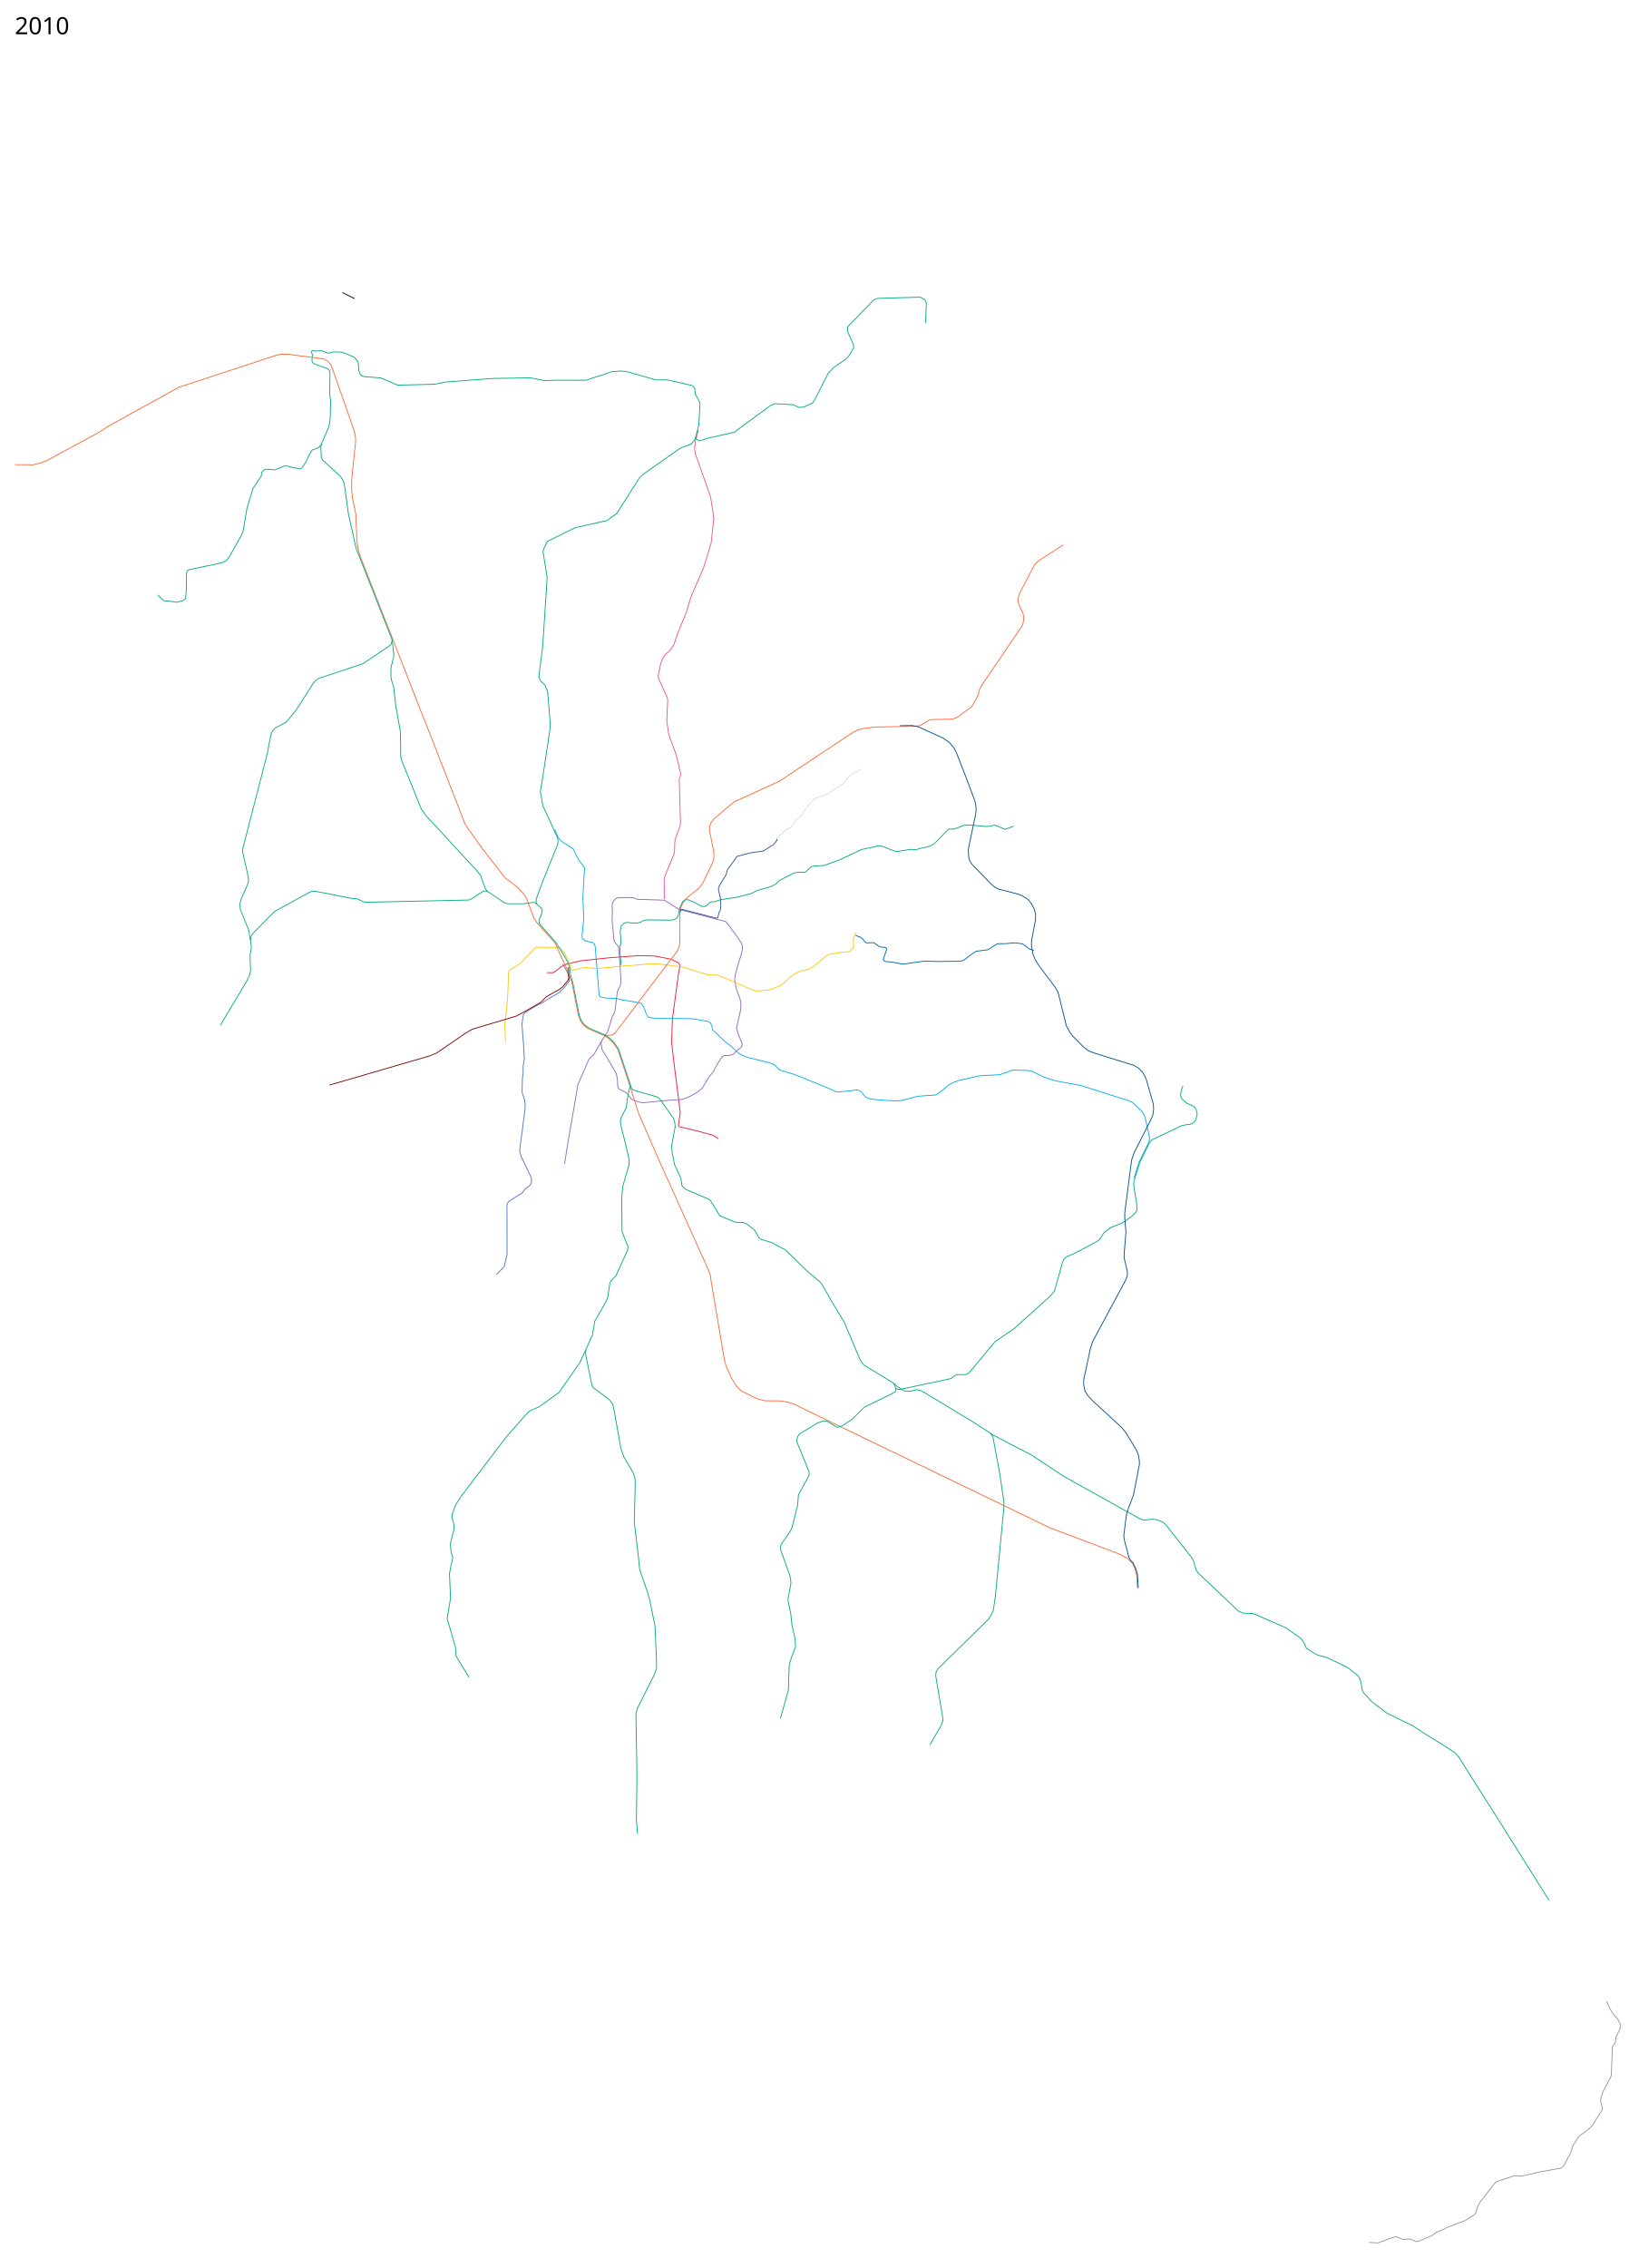
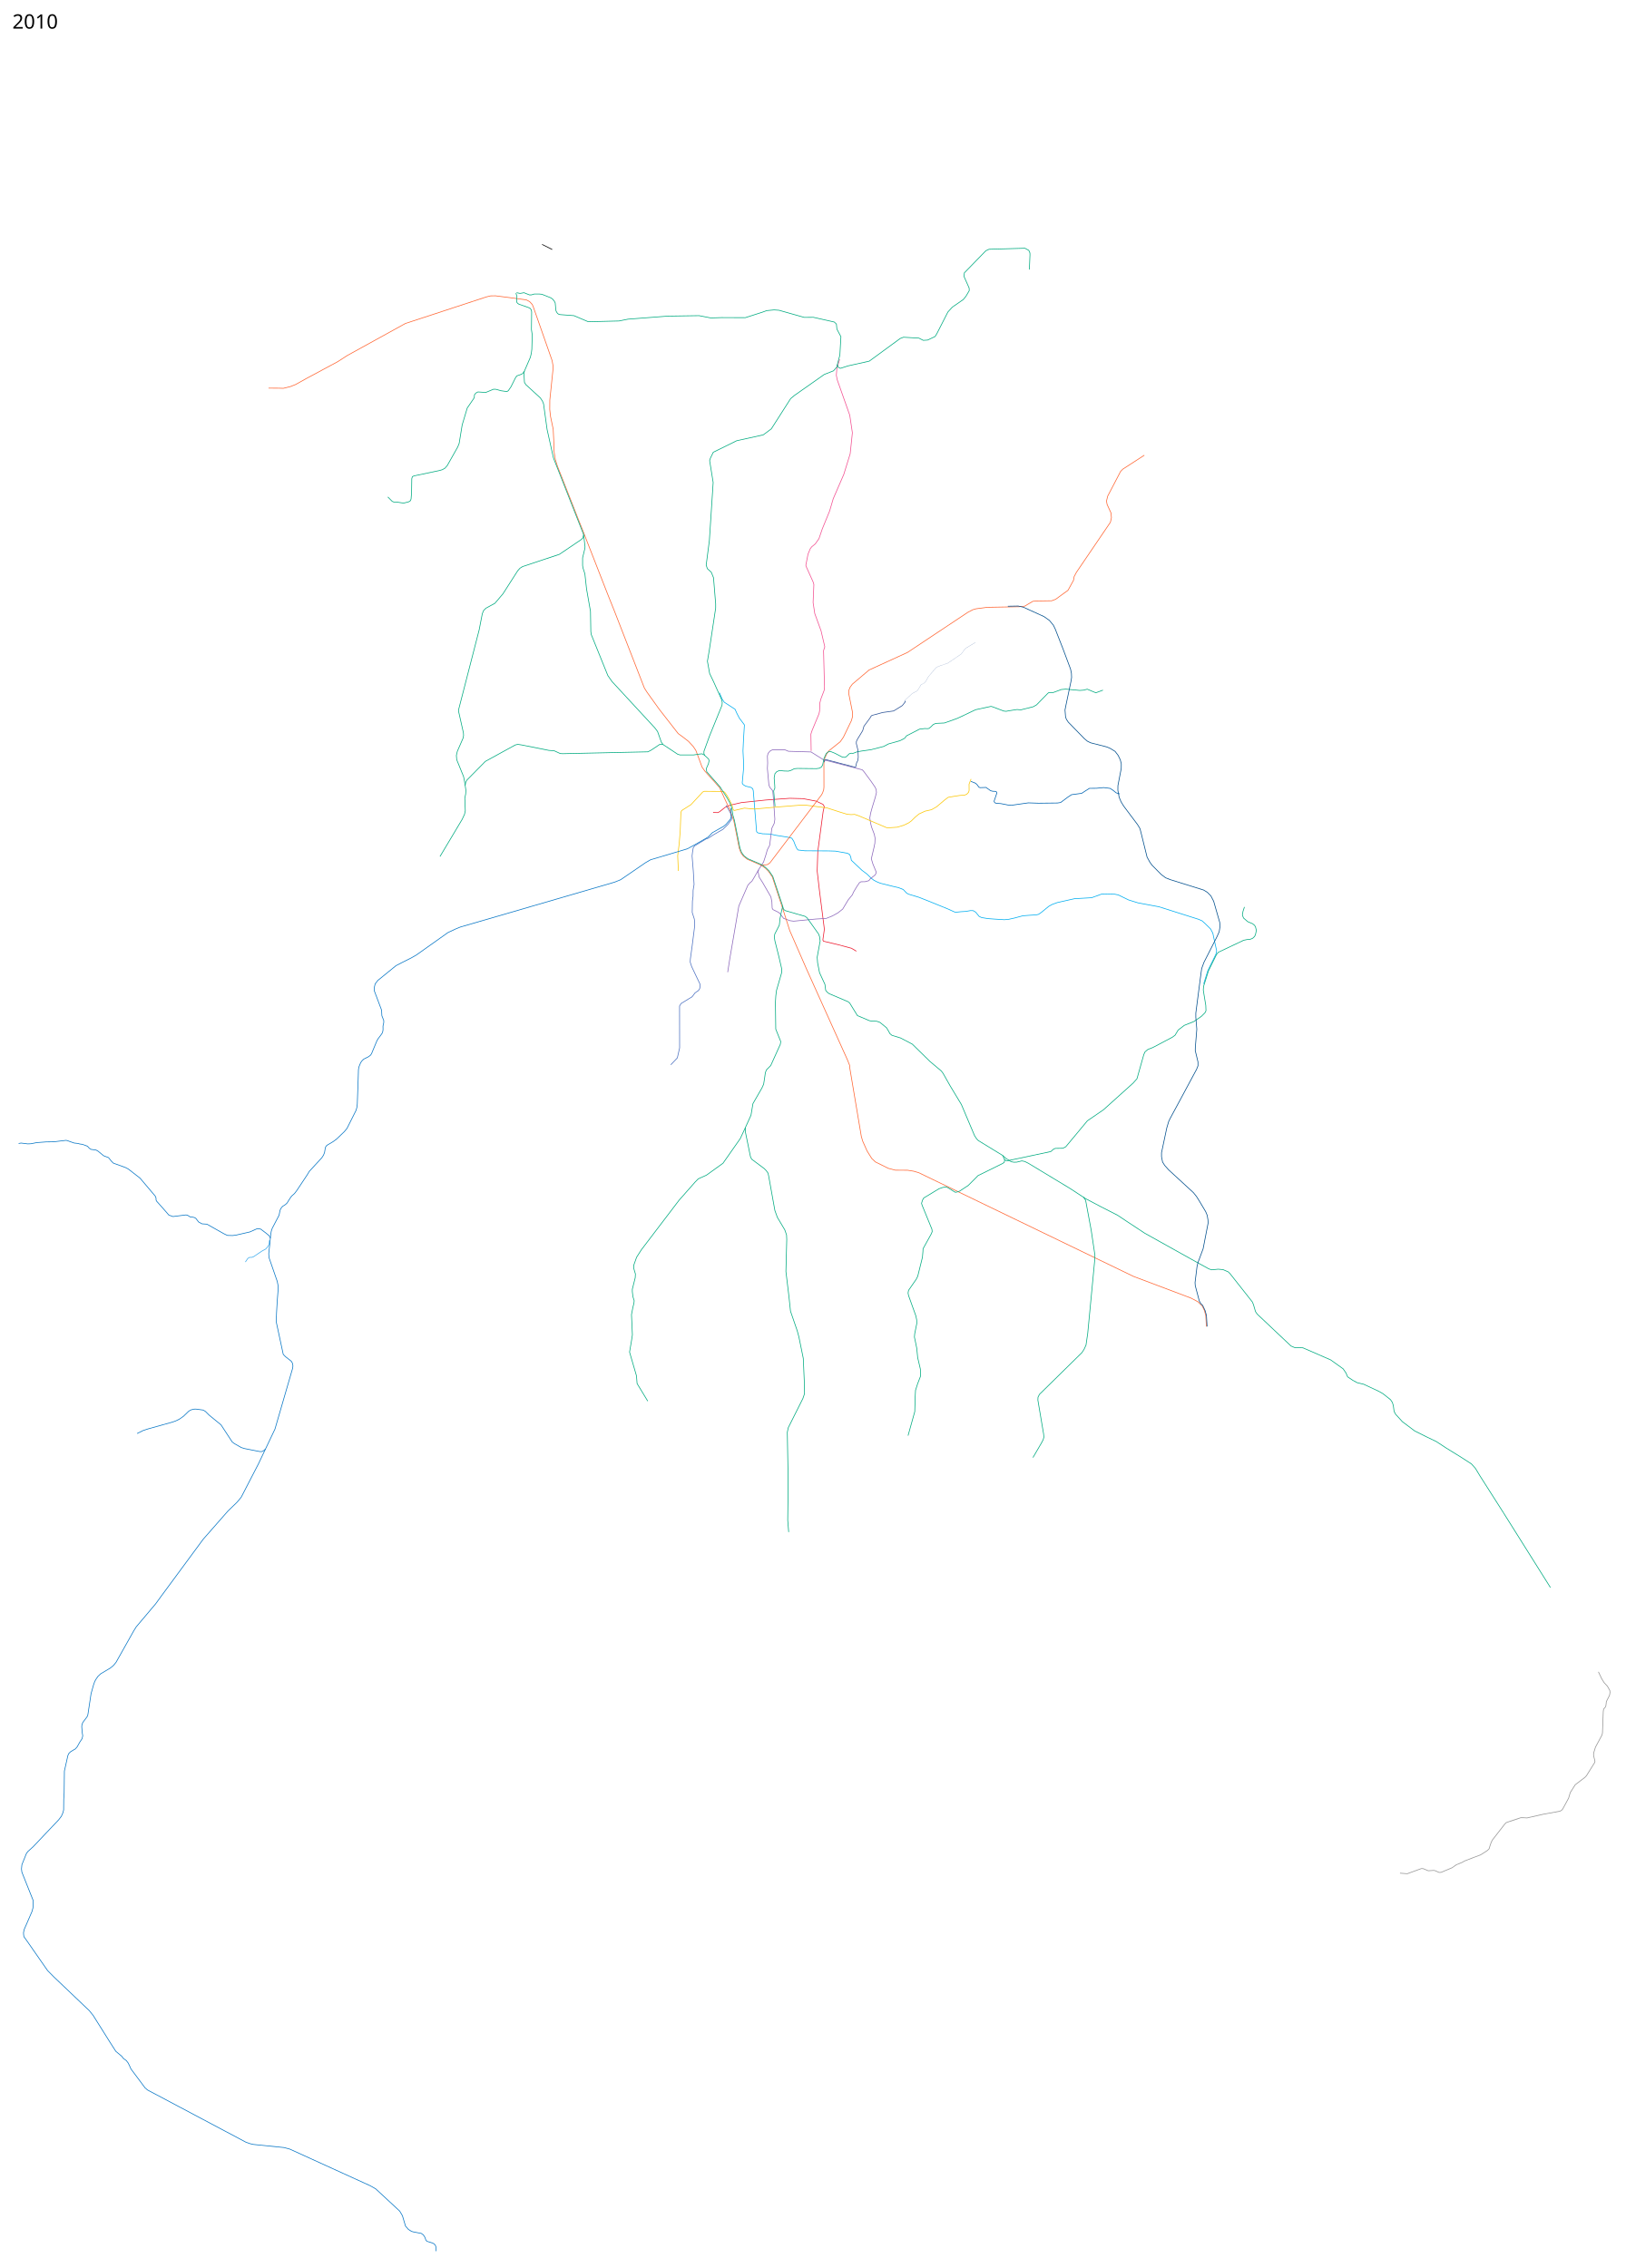
- <svg xmlns="http://www.w3.org/2000/svg" viewBox="0 -1600 9900 13700" width="9900" height="13700">
+ <svg xmlns="http://www.w3.org/2000/svg" viewBox="-1850 -1600 11750 16400" width="11750" height="16400">
  <path d="M4014.5 3830l-2-121.5 8.5-26 30.5-73.5 20-48.5 4-21 1.5-55 8-31 23.5-62 2.5-24.5-1-36-6-226 9-28-27-115.5-45.5-125-12-79.5 5.5-130.5-5-17.5-49.5-110-3.5-11.5 15.706-80.332 15.984-38.794 10.82-14.338 25.344-20.793 27.12-38.268 23.561-69.475L4148 2095l26-88.5 76.5-176.5 46-148.5 16-152-19-127-90.5-256-6.5-32.5 3.5-47 20-69" fill="none" stroke="#f25091" stroke-width="5" stroke-linejoin="round" />
  <path d="M3305.5 4275l34.5 1 12.5-6.5 39-31 34.5-15.5 84.5-19.5 176-18.5 173-12.5 96.5 2.5 94.5 18 49 23 10 16-8.5 37-38.5 287.5-4.5 142.5 16.5 142 26.5 207.5 9 71-11 77.5 4.5 9 104 24.5 98.5 26.5 35.17 21.218" fill="none" stroke="#ed192e" stroke-width="5" stroke-linejoin="round" />
  <path d="M3351 3409l20 46.5 15.5 22.5 77.5 50.5 13.5 30 18.5 35.5 24 31.5 12 16.5-6.5 101.5-4 86 4.5 88.5.5 32-10.5 112.5 6 10.5 18.5 11.5 38 9 13.5 9.5 4 15 14 172.5 10 123 8 8.5 34.5 7 55 2 44 9.5 80 12.5 33 8 14.5 23 11 29 12 25 8 8.5 49 5.5 170.5 1 50.5 1.5 87 15.5 16.5 9.5 7.5 19.5 4 21.5 76.5 72.5 35.5 26.5 31.5 30.5 17 13.5 21 11.5 29 12 91 22.5 39.5 9 34 13.5 24.5 26 13.5 7.5 76 23 71 28 134 54.5 53.5 24 11.5 1 33.5-3.5 34-2 35.5-6 19 .5 17.5 10.5 25.5 31 18 8.5 46 7.5 47 3.5 71.5 4.5 31.5-3 40.5-9 61.5-16.5 47-3.5 49-3 17.5-4 19.5-13.5 54.5-44.5 25.5-14 36-13 124.5-28 123.5-7 76-27.5 90.5 2 26 5 75 36.5 67.5 21 152.5 28.5 286 90.5 25 11 19.5 17.5 42 41 16.5 31 8.5 41 19 86-4.75 23.75L6882 5419.5l-29.75 95.25" fill="none" stroke="#00adef" stroke-width="5" stroke-linejoin="round" />
  <path d="M4011.5 3836l91 57.5 281.5 73 11 12 52.5 71 29 42.5 8 17 2 22.5-9 36-22 72-11.5 42-5.5 33 6 39.5 7 27.5 19.5 51.5 5.5 28-1.5 36-6 30-19.5 83 11.5 38 23.5 57-2 12-7 11-33.5 26.5-10 13.5-27.5 7.5-30 .5-11.5 7.5-19.5 29-23.5 39.5-7 17.5-31 38-39.5 66-34 27-39.5 22-45.5 18.5-74.5 4.5-84.5 8-76.5 7.5-26-3.5-46.5-16.5-28-37-14-9.5-35-17-6-10.5-2-46-7-35.5-60-104-25.5-40-6.5-35 3-18 36-55.5 16.5-51 10.5-37 17-32.5 15.5-123 17.5-36 4.5-29-10.5-153.5-4.5-49.5-5-9.5-15-16.5-8-18-11-120.5 2-40-2-49.5 5-20 14-16.5 17-9h91l25 10.5 166.5 5" fill="none" stroke="#8c68bb" stroke-width="5" stroke-linejoin="round" />
  <path d="M3633.5 4690l-27 48-21 35-13 10-15.5 18-65.5 150.5-28.5 167-36 209-16 102.5" fill="none" stroke="#8c68bb" stroke-width="5" stroke-linejoin="round" />
  <path d="M3054.5 4697.5l-5-108.5 10.5-85.5 7.5-90.5 5.5-140 5.5-12 67-42.5 85.5-92 11-4.5 137.5 1 10 6 15 21 15 26 21.5 43.5 10.5 37 8 4 72.5-17 47 5 28.5 1.5 154-14 164-13h56l147.5 19 96.5 31 49 15 28.5 2.5 26-1.5 29.5 10 200.5 85.5 11.5 1.5 66.5-4.5 47.5-14.5 35-17 19.5-14 28.5-28 27-22.5 43.5-20 46.5-10.5 36-20.5 58-49 26.5-20 47.5-8 36.5-5.5 36.5-3 14.5-6.5 12.5-13.5 4-13.5-.5-45 14.5-37.5" fill="none" stroke="#fbc707" stroke-width="5" stroke-linejoin="round" />
  <path d="M5169 4050l34.5 14 13.5 13.5 9 13.5 9 4.5 43.5-1.5 33 23.5 15 4 21.5 1 6 3.5 3 8.5-19 56-.5 7 6.5 8 8 3 34.5 2.5 56 11 22.5.5 119.5-17 74 2.5 136.5-1.5 23-3.5 49.5-37 29-19.5 74-10 25-16.5 31-19.5 51-.5 52-5 47 6 23.5 16 19.5 16 26.5 8" fill="none" stroke="#0063b1" stroke-width="5" stroke-linejoin="round" />
  <path d="M3400 4223.5l13.5 23.5 17.5 32.5 8.5 27.5-1 19-27 36.5-34.5 34-69 40-38 25-15.5 5-82 49.5-10.5 14-5.5 34-3 25 9 111.5 5.5 95-7 42.5-.5 43.5-4.5 34-1.5 82.5 15 47 3 22v27.5l-18.5 146-13 95-1 21.5 10.5 32.5 59.5 125 2 17-3.5 17.5-8 12.5-26.5 19-19.5 26.5-80.5 49.5-11 18 .5 303-16.5 72-47.5 50" fill="none" stroke="#4f73c2" stroke-width="5" stroke-linejoin="round" />
  <path d="M91.5 1206.5l77.5.5 29.5 1 50.5-12.5 38-15 77-43L592 1015l69-44.5L1081 739l587-192.5 29.5-7 34.5-.5 105.5 13.5 118 16L1979 581l19.5 21 9 22.5 134 382.5 6.5 36.5v28l-23 222-.5 67 5.5 50 19.5 93.5 4 81 2.5 82.5 8.5 53.5 15.25 49.25 155.25 395 39 98.25 168.107 430.188 49.497 123.744 217.082 557.907 19.799 31.113 87.681 122.33 137.179 176.069 30.405 21.92 43.84 33.941 33.942 36.77 19.092 28.284 14.142 37.477 31.113 84.145 19.799 28.285 107.127 119.5 32.88 72.833 39.244 84.145 30.035 81.282 39.476 199.287 11.974 32.84 17.086 24.69 30.341 23.573 94.783 40.518 32.363 21.184 24.961 24.786 27.363 39.866 73.986 224.915 51.973 163.342 122.506 280.544 295.57 656.195 14.85 37.477 2.121 23.334 82.732 491.44 9.9 33.94 31.819 71.419L4452.5 6777l26.5 25 92.5 46 51.5 13.5 88.5.5 44 7 36 10.5 1554 750.5 415 156.5 49 26 31.5 29.5 16.5 34 10 37.5 4.5 79" fill="none" stroke="#f63" stroke-width="5" stroke-linejoin="round" />
  <path d="M3440.75 4241.5l-11.25-30.75-22-39.75-33.5-52.5-18-28.5-96.5-109.5-3.5-22 15.5-35 5-22.5-3.5-12.5-32.5-30-15-7.5-16.5 1.5-44.5 6.5h-98l-17-5-105.5-70-12.5-17-27.5-77.5-20-26.5-309.5-335-30-43-120-297-3-20.5-2.5-147-28.5-162-12-109-13.5-42.5-3-17.5V2434l16.5-68.5 1-12-10-87.5-216.437-549.841-2.475-7.778-45.255-202.586-25.456-184.909-7.778-19.799-15.203-23.334-106.066-97.227-9.192-16.264-3.536-64.7 2.829-15.203 43.487-100.763 7.071-30.052 3.536-28.284 2.828-103.945-5.657-38.537 1.414-127.28-2.828-15.202-7.425-10.253-14.142-6.718-68.236-24.041-8.485-6.01-5.657-6.718-2.121-9.9 2.828-32.173-7.424-24.749" fill="none" stroke="#00aa7f" stroke-width="5" stroke-linejoin="round" />
  <path d="M3648.624 4654.341l29.626.508 22.451-3.89 16.263-12.374 371.585-489.671 8.485-15.203 8.132-23.688 1.768-18.738-.354-170.06 5.304-36.062 15.202-34.295 17.678-23.688 79.903-63.64 22.981-32.88 57.63-119.5 8.131-28.639v-31.82l-27.224-135.41.707-22.981 8.486-21.92 16.617-22.982L4433.5 3244.5l277-126.5 437-290.5 35.5-18.5 24.5-7 81-10.5 164.5-3 65.57-1.299 39.653-3.965 22.659-13.595 36.254-21.526 27.19-2.266 109.33-1.7 28.323-10.762 89.503-65.145 39.653-71.942 4.531-26.624 16.428-31.156 245.849-361.975 7.364-32.29-2.832-34.554-28.324-61.745-4.532-24.359 8.497-35.688 93.468-179.005 15.861-16.427 155.78-100.832" fill="none" stroke="#f63" stroke-width="5" stroke-linejoin="round" />
  <path d="M3440.75 4241.5l7.25 50 11.5 40 40 201 11.5 31 18 25 27.5 21 94.046 40.225 31.954 21.025 27.412 26.492 27.245 40.183L3806.5 4946l8.5 29 11.5 9.5 84 24.5 60 17 14 10.5 83 116.5 8 20.5 4 31L4058 5322l3 40 14 71.5 29 63 10 21.5 5.5 43 12 14.5 13.5 10 135.5 57.5 12.5 10 56 91 88 37 13 2 39.5 2 22.5 8 47.5 39 12.5 20.5 12 22 14.5 12 62 19 85 44.5 128 125.5 82 69 12.5 16.5 50.5 89.5 82 136 95.5 226 15.5 23.5 11.5 11.5 176.5 108 23.5 21.5 38 23.5 19.5 3.5 20-.5 37-9 21 4 26 13 302 182.5 112 73.5 110 58 121.5 62 65 43.5 130.5 86 106.5 59.5 271.5 151.5 86.5 47.5 20.5 6.5 46.5-4.5 35 3 38 16.5 13 13 160.5 203.5 8.5 19.5 15 51.5 12.5 18 244 230.5 27 11.5 59 1.5 201 87.5 90 64.5 20.5 30 12 28 38 25.5 32 17 46 11 110 51.5 29 16.5 55 43.5 13.5 20 7 23.5 5.5 41.5 10.5 20 49 54 89 67 86 43 70 33.5 72.5 47.5 110 68 72 46.5 29 32.5 32 53 170 267" fill="none" stroke="#00aa7f" stroke-width="5" stroke-linejoin="round" />
  <path d="M3809 4953.5l-7.5 28.5-12.5 62-3 31.5-2 15-32.5 63.5-3.5 23 4.5 27 28.5 113 20.5 89-1 29.5-36.5 126-5 39-3 47.5 2.5 193.5 36 90-3 20-69 153-31 31.5-8 19.5-4.5 32-8 52-12 27-65.5 114-14 83.5-40.5 89.5v32l36.5 178 8.5 18.5 90.5 67.5 13.5 13.5 14.5 19.5 5 22.5 44.5 247.5 18 50 54 91 12.5 36.5 1.5 32-6 232.5 22 182 11 104.5 48.5 141 12 44 32 156.5 8.5 193 .5 62.5-12 35-105.5 210.5-7 33.5 5.5 307.5.5 88-3 240 7 86M3244.5 3863l-5.5-14 .5-16.5 39.5-109 69-170 22-54 1.5-19-3-18.5-59.5-132.5-28.5-59.5-16-88.5 13.5-80 46-304V2766l-15.5-188.5-16-39.5-28.5-26-8.5-25.5 23-177.5 27.5-420-25.5-158 5-17 21.5-44 169-83 192-42.5 58.5-43.5 139.5-218.5 28-23.5 215.5-151.5 66.5-26 23-27 23-87 7.5-133-29-55-3.5-36-15.5-15-151-34-66.5.5-182-51.5-35.5-2.5-53.5 5-31.5 11.5-123 39.5-172.5-.5-77 2.5-85-16.5-227.5 3.5-286.5 22-65 13-222 5.5-103.5-44-99-7.5-14-4-9-9-7.5-13.5-2-14-4-44-7.5-14.5-12.5-14.5-11-7.5-65-26-20-2h-35l-22 6.5h-13l-40-16-15.5 3-13 2-25-5M3753.357 4230.64l-9.9-111.724 8.485-19.092-.707-18.384-4.242-56.569 5.657-30.405L3765 3980.5l19.5-9 33.5 3.5 32 1 19-5.5 23.5-12 23-2 137 1.5 21-3 15-8.5 9-15 10-48 16-35 15-12 16-2.5 32 13 53 27.5 16.5 2 11.5-4 23-22.5 13.5-3.5 13 1 10-3.5 19.5-7.5 31-5.5 70-10 91.5-23.5 34-18 83.5-23.5 33-17 15-18.5 93.5-48 38-4.5 20 1 10.5-2 14-11.5 16.5-16.5 18-8 62.5-3 94-33.5 132-62.5 110.5-24 11 2.5 81.5 31 17.5 2 18-3.5 61-9.5 27 2.5 90-22.5 24.5-14 80.5-82.5 7-5.5 9.5-1h23.5l58-21.5 32-3 101 9.5 28.5-2 26-7 62 26 51.5-19" fill="none" stroke="#00aa7f" stroke-width="5" stroke-linejoin="round" />
  <path d="M4110.5 3911l1-12 9-6.5 206.5 54 9.5-1.5 6.5-29.5 8-14.5 4-24.5-2-51-12-49 .5-15 7.5-16 38-62 9-32 44-59.5 7-12.5 7-6.5 78-21 78.5-11 63-39 22-28-4.5-5.5" fill="none" stroke="#2c5396" stroke-width="5" stroke-linejoin="round" />
  <path d="M4692 3469l1-6 51-47 19-11 12-5 11-10.5 23-38.5 22.937-11.669 10.253-10.606 19.839-35.664 54.947-64.861 16.994-9.347 68.26-23.509 96.584-65.71 8.497-10.197 15.578-22.375 11.33-11.047 67.976-40.786" fill="none" stroke="#2c5396" stroke-width="1px" stroke-linejoin="round" />
  <path d="M4203 1037l7.5 19 15.5 7.5 54-17.5 154.5-34.5 224-164 23.5-9 111.5 6.5 31.5 16 31.5-2 54.5-26 13-22 79-155 32.5-35.5 78-54 19-22.5 25-42.5-1-19-37-83.5 2.5-26 155.5-160 23-10.5L5560 195l28 15.5 8 18.5.5 14.5L5592 349M7147 4958.5l-10.5 31.5-4.5 27 8.5 21.5 30 26 35.5 15 14.5 12 6.408 10.993 6.364 25.456-6.718 30.76-6.364 13.08-14.849 13.79-18.385 7.07-21.213 1.415-24.395 4.95-183.494 86.974-12.85 16.099L6887 5420l-35.5 112.5-2 26.5 4.5 29 13.5 82 1.5 38.5-7.5 15-25.5 25.5-54 37.5-70 28-44 33.5-22.5 37.5-19.5 14.5-142 75-35 13.5-20.5 17-9 19.5-49.5 175.5-27.5 31-215 193.5-116 79.5-156 187.5-20.5 11-55 1-14 6-19 17-310.5 66h-12l-12-7.5M5399.5 6756l13 29.5v10.5l-3.5 10.5-14 8.5-174.5 86-21 21.5-49.5 49.5-62 41-17 6-14.5 2.5-59.5-36.5-15.5-1.5-17 3.5-26 9-110 66.5-9 16-7 23 4.5 14.5 70.5 172.5 2 17.5-7 17-59 106.5-1 21.5-3.5 40.5-34 137-11 22-55.5 80-3.5 19 3.5 18.5 53 147.5 6 29.5.5 25.5-15 74.5-2 23.5 4.5 20.5 12.5 61 6.5 66.5 19.5 83.5 2 49-22 57.5-15 46.5-2.5 47-3 107.5L4715 8781M3539 6553.5l-37 79.5-125 178.5-119.5 86-59.5 27-23.5 24-115.5 131-272 357.5-34.5 54-21 59 .5 22 12 40.5-1.5 26.5-21 83.5v17l4.5 37.5 9 28.5-2 18.5-7.5 30-10 52 6.5 146-6 40-14.5 85 50 171.5 4.5 56 77 127M5984 7056.5l15 24 40 215 27 180.5-1 31-51 534-12.5 85.5-13.5 29.5-15.5 24.5-307.5 302-10.5 21-1 20.5 41.5 245.5 2 23-5.5 19-14.5 27-59 101M1940.931 1084.359L1928 1102l-18 8-23.5 8-9.5 13.5-32.5 65-19.5 28.5-10 6.5-42.5-6-37-10.5-17.5-.5-56.5 23.5-56-4-15 8-10 12.5-2 22-50.5 74-36.5 122-22 134-10.5 26-75.5 134-16.5 19-19.5 11-23 6.5-181 38-12 5.5-4.5 15-1.5 101.5-3.5 44.5-4 12.5-13 8.5-37 9.5-53-8h-18l-11.5-4.5-31.5-32" fill="none" stroke="#00aa7f" stroke-width="5" stroke-linejoin="round" />
-   <path d="M3435 4242.25l1.5 65.75-6.5 16.25-30.75 36.5-18 14.75-80.5 45.25-31.75 32.5-92 53-56.968 31.265L2853.5 4617l-36.5 21-179.5 123-43 17.5-604 176" fill="none" stroke="maroon" stroke-width="5" stroke-linejoin="round" />
-   <text x="89.453" y="-1393.039" style="line-height:125%;-inkscape-font-specification:Sans" font-weight="400" font-size="144px" font-family="Sans" letter-spacing="0" word-spacing="0">
-     <tspan x="89.453" y="-1393.039">2010</tspan>
+   <text x="-1760.547" y="-1393.039" style="line-height:125%;-inkscape-font-specification:Sans" font-weight="400" font-size="144px" font-family="Sans" letter-spacing="0" word-spacing="0">
+     <tspan x="-1760.547" y="-1393.039">2010</tspan>
  </text>
-   <text x="89.453" y="11997.961" style="line-height:125%;-inkscape-font-specification:Sans" font-weight="400" font-size="144px" font-family="Sans" letter-spacing="0" word-spacing="0" />
+   <text x="-1760.547" y="14697.961" style="line-height:125%;-inkscape-font-specification:Sans" font-weight="400" font-size="144px" font-family="Sans" letter-spacing="0" word-spacing="0" />
  <path d="M2369.5 2266l-5.5 24-11 11-159 107.5-266 88.5-18.5 11.5-16.5 18.5-106.5 166.5-58.5 69-64.5 35-17 17-9.5 23-23 118-149.5 580.5 2.5 15 33.5 148.5 1 20-4 19-41 94-7 30 2.5 31 49.5 122 5.5 26 11.5 74-2 27-6 28.5 3.5 91-5.5 26-17 36.5-160.5 269" fill="none" stroke="#00aa7f" stroke-width="5" stroke-linejoin="round" />
  <path d="M1513 4080.5l4-23 8-16 134-136 216-118.5 18-4.5 27 4 198 39.5 39 3 43.5 20 18.5 1 615-13.5 22.5-11.5 64.5-43h8.5l14.5 2" fill="none" stroke="#00aa7f" stroke-width="5" stroke-linejoin="round" />
  <path d="M2069.186 167.315l73.258 36.854" fill="none" stroke="#000" stroke-width="5" stroke-linejoin="round" />
  <path d="M8271.61 11945.021l52.754 3.814 59.11-21.61 42.903-15.572 13.03.635 36.546 15.254 40.043-2.542 11.44 2.542 26.378 12.077 14.3-.318 80.403-33.687 29.873-21.292 41.313-16.843 19.068-10.805 66.42-25.742 48.623-18.114 50.53-32.415 11.758-12.395 7.309-24.47 8.263-23.199 8.898-16.525 87.712-112.818 9.534-10.17 6.991-3.495 100.106-33.369h15.254l29.556 1.589 115.995-26.377 122.034-22.246 11.441-6.038 7.31-7.627 8.58-15.255 35.593-65.783 11.758-39.725 35.911-56.886 69.28-52.754 12.394-13.029 8.58-13.984 51.166-81.991 1.271-8.898-3.496-14.619-6.356-25.742v-10.805l2.225-13.029 11.44-37.182 47.352-88.03 3.178-14.301 5.72-154.449 2.543-18.115 12.712-14.936 3.813-9.216 1.907-16.526 1.59-13.665 5.402-11.44 12.394-24.153 5.402-11.758 3.178-19.068-1.589-14.301-17.478-30.826-23.517-25.424-17.797-28.602-23.517-49.576" fill="none" stroke="#959595" stroke-width="5" stroke-linejoin="round" />
  <path d="M5436.431 2783.803l75.058-1.416 36.82 8.213 149.202 67.769 39.254 27.638 28.84 34.849 13.62 28.038 56.077 143.4 54.476 145.802 6.409 30.843 1.201 29.24-3.605 24.434-38.053 180.651-6.008 30.442 4.006 51.272 6.409 16.823 13.218 20.028 116.161 119.366 22.03 18.425 23.634 11.616 116.962 30.042 24.434 10.414 35.249 21.63 22.03 28.84 15.222 31.244 7.61 28.84-.4 34.047-24.034 124.974-.4 33.246 9.212 50.07 14.02 33.646 19.227 31.243 99.738 132.985 17.224 28.44 6.008 22.03 45.664 184.657 20.428 37.251 16.423 22.431 64.89 65.692 32.445 24.434 34.448 13.619 240.334 74.903 26.837 16.423 25.636 26.037 20.027 38.453 44.062 153.813 1.602 30.843-5.608 36.05-16.022 35.65-94.532 186.258-16.022 44.062-5.207 35.65-37.252 286.797v30.042l7.21 86.12-10.815 133.785-.4 21.63 8.411 34.448 11.216 46.865v28.44l-10.415 25.635-121.769 226.715-70.898 131.383-8.812 18.826-13.62 46.064-38.052 179.449v29.24l7.61 38.053 15.222 24.434 28.44 32.045 179.448 165.029 22.431 28.039 18.827 30.041 47.265 79.31 10.815 26.037 5.608 32.445 1.202 24.033-6.41 32.846-29.64 152.612-36.851 98.937-7.21 29.641-14.42 116.562 1.602 22.03 29.24 110.955 11.616 20.027 12.418 11.216 18.225 38.854 9.413 34.448L6877 7992" fill="none" stroke="#004e8c" stroke-width="5" stroke-linejoin="round" />
  <path d="M9019 9338l340.044 541.332" fill="none" stroke="#00aa7f" stroke-width="5" stroke-linejoin="round" />
+   <path d="M-76.013 7525.625l16.915-24.958 11.416-8.23 19.31-.768 11.233-4.223 61.358-41.211 26.172-14.14 13.127-14.028 12.086-19.782 2.294-29.841" fill="none" stroke="#3faced" stroke-width="5" stroke-linejoin="round" />
+   <path d="M3435 4242.25l1.5 65.75-6.5 16.25-30.75 36.5-18 14.75-80.5 45.25-31.75 32.5-92 53-56.968 31.265L2853.5 4617l-36.5 21-179.5 123-43 17.5-604 176-511.812 148.712-36.023 14.826-54.19 25.445-229.357 162.792-36.696 20.877-63.126 31.51-46.065 23.793-131.084 106.573-19.691 25.024-5.71 23.832-1.261 24.927 53.26 141.591 2.04 40.121 13.631 34.822v15.07l-5.49 25.79.307 24.915-1.776 13.161-4.96 13.637-10.948 15.46-17.117 22.393-9.42 15.914-38.844 93.541-7.644 11.215-15.153 11.18-33.206 16.626-11.854 11.115-10.754 14.5-13.033 32.128-2.958 18.759-2.25 73.363-6.267 175.627-3.26 25.298-6.128 20.914-21.666 43.389-43.414 86.468-20.293 24.154-55.19 52.82-23.406 17.543-40.797 24.19-10.557 8.24-6.083 11.881-5.912 35.556-7.612 18.736-12.009 18.783-90.161 97.933-16.404 27.067-74.89 112.664-16.007 21.027-20.643 18.197-9.53 13.137-11.93 18.215-10.871 18.339-11.778 11.238-20.9 13.309-10.001 11.178-8.786 16.818-7.038 36.24-49.522 94.56-6.811 20.4-4.297 24.906-7.724 79.332-6.52 59.369 2.136 28.542 59.452 171.778 5.487 28.51 1.293 24.654-6.976 88.863-4.87 83.385-2.422 66.302 50.766 235.784 15.728 16.292 43.216 34.008 8.271 15.328 2.743 17.482-1.777 16.219-127.982 440.84-119.525 251.607-124.527 241.082-20.603 25.148-12.482 14.143-62.185 59.957-179.336 204.395-302.517 410.282-41.303 56.884-140.871 166.988-17.791 28.796-128.238 227.897-19.102 22.855-21.736 17.945-68.7 40.952-19.695 17.991-13.058 18.332-10.902 18.662-9.23 26.074-17.786 63.403-23.105 152.499-5.718 14.57-30.961 41.02-6.306 17.533-1.25 13.209 3.073 40.094 4.088 25.701-4.696 20.833-17.672 26.555-17.903 32.488-13.895 15.514-15.401 8.718-19.56 12.161-11.081 11.007-7.363 15.814-25.082 111.908-1.795 158.221-2.969 45.205-.7 77.325-4.724 19.548-11.613 26.504-19.048 25.007-185.071 195.304-39.312 35.614-9.9 14.628-32.023 79.515-3.05 31.245 2.898 23.092 81.21 203.742.724 26.998-1.976 27.941-7.087 26.135-56.716 130.675-4.381 21.747.637 14.057 2.29 15.153 21.864 30.447 148.657 213.732 46.458 47.126 256.056 243.854 27.605 34.264 121.82 193.999 41.942 65.585 42.72 35.424 13.254 16.987 20.03 14.605 13.23 17.103 9.583 19.584 10.292 23.293 69.88 93.439 31.875 43.188 18.308 15.797 711.33 377.541 30.138 10.681 23.85 5.541 222.083 22.574 41.035 11.148 580.422 264.332 40.767 23.02 173.623 160.966 19.707 33.439 22.178 74.772 20.541 23.845 21.682 13.852 12.575 3.976 59.172 11.395 14.68 10.569 11.473 17.208 8.433 23.477 8.392 6.483 39.66 12.394 11.206 6.488 8.219 10.219 4.183 11.512.42 30.289" fill="none" stroke="#0776c5" stroke-width="5" stroke-linejoin="round" />
+   <path d="M105.326 7353.237l-8.814-17.417-25.548-20.849-35.755-26.933-16.09-3.534-13.987 1.933-48.931 21.85-98.56 22.638-26.055 3.363-37.981-1.042-25.539-12.416-121.998-68.793-35.398-2.466-24.847-13.519-20.242-26.171-9.752-5.635-12.367-2.863-17.781-1.52-21.343-13.224-11.159-1.424-92.855 11.737-29.924-10.891-20.78-24.351-68.732-77.521-2.744-8.56v-11.893l-5.189-13.802-110.167-130.425-85.178-66.22-21.003-11.005-86.606-31.416-13.454-12.753-21.79-27.252-35.746-13.712-40.369-33.23-14.42-7.866-35.983-4.92-12.44-7.981-13.81-15.014-36.825-13.425-18.757-2.534-11.396-3.607-28.742-3.26-26.755-9.265-22.906-8.294-9.397-1.947-88.45 10.55-55.165.807-43.349 3.18-24.067 1.755-42.804 8.376-22.903.993-24.78-3.184-23.347-2.724-17.789 3.04M-858.597 8765.791l42.82-21.347 33.633-11.215 180.853-50.723 20.872-7.4 27.57-13.281 30.171-21.349 36.762-35.743 16.039-9.478 21.066-5.586 15.157-.48 52.014 6.977 16.539 9.629 25.703 25.864 87.132 71.267 81.418 124.342 16.485 12.19 48.457 27.698 23.775 7.438 108.096 21.338 15.44.796 12.625-5.36 15.451-13.703" fill="none" stroke="#0776c5" stroke-width="5" stroke-linejoin="round" />
</svg>
